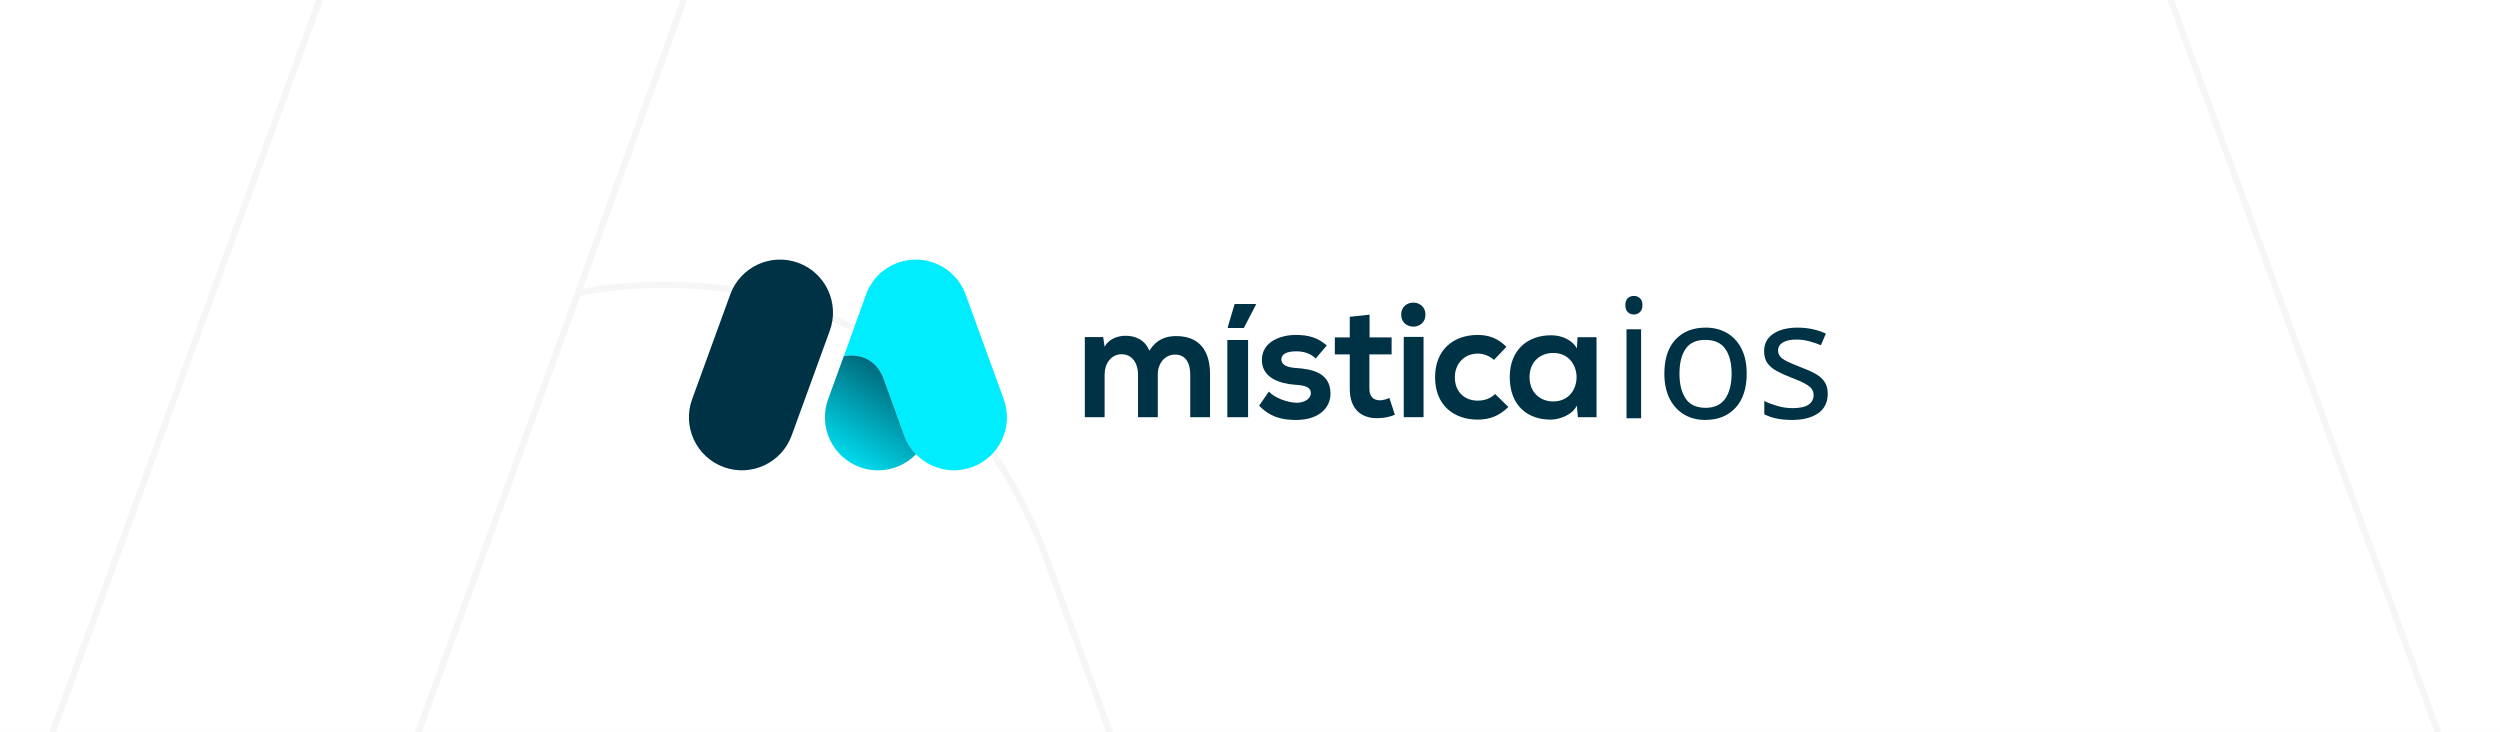
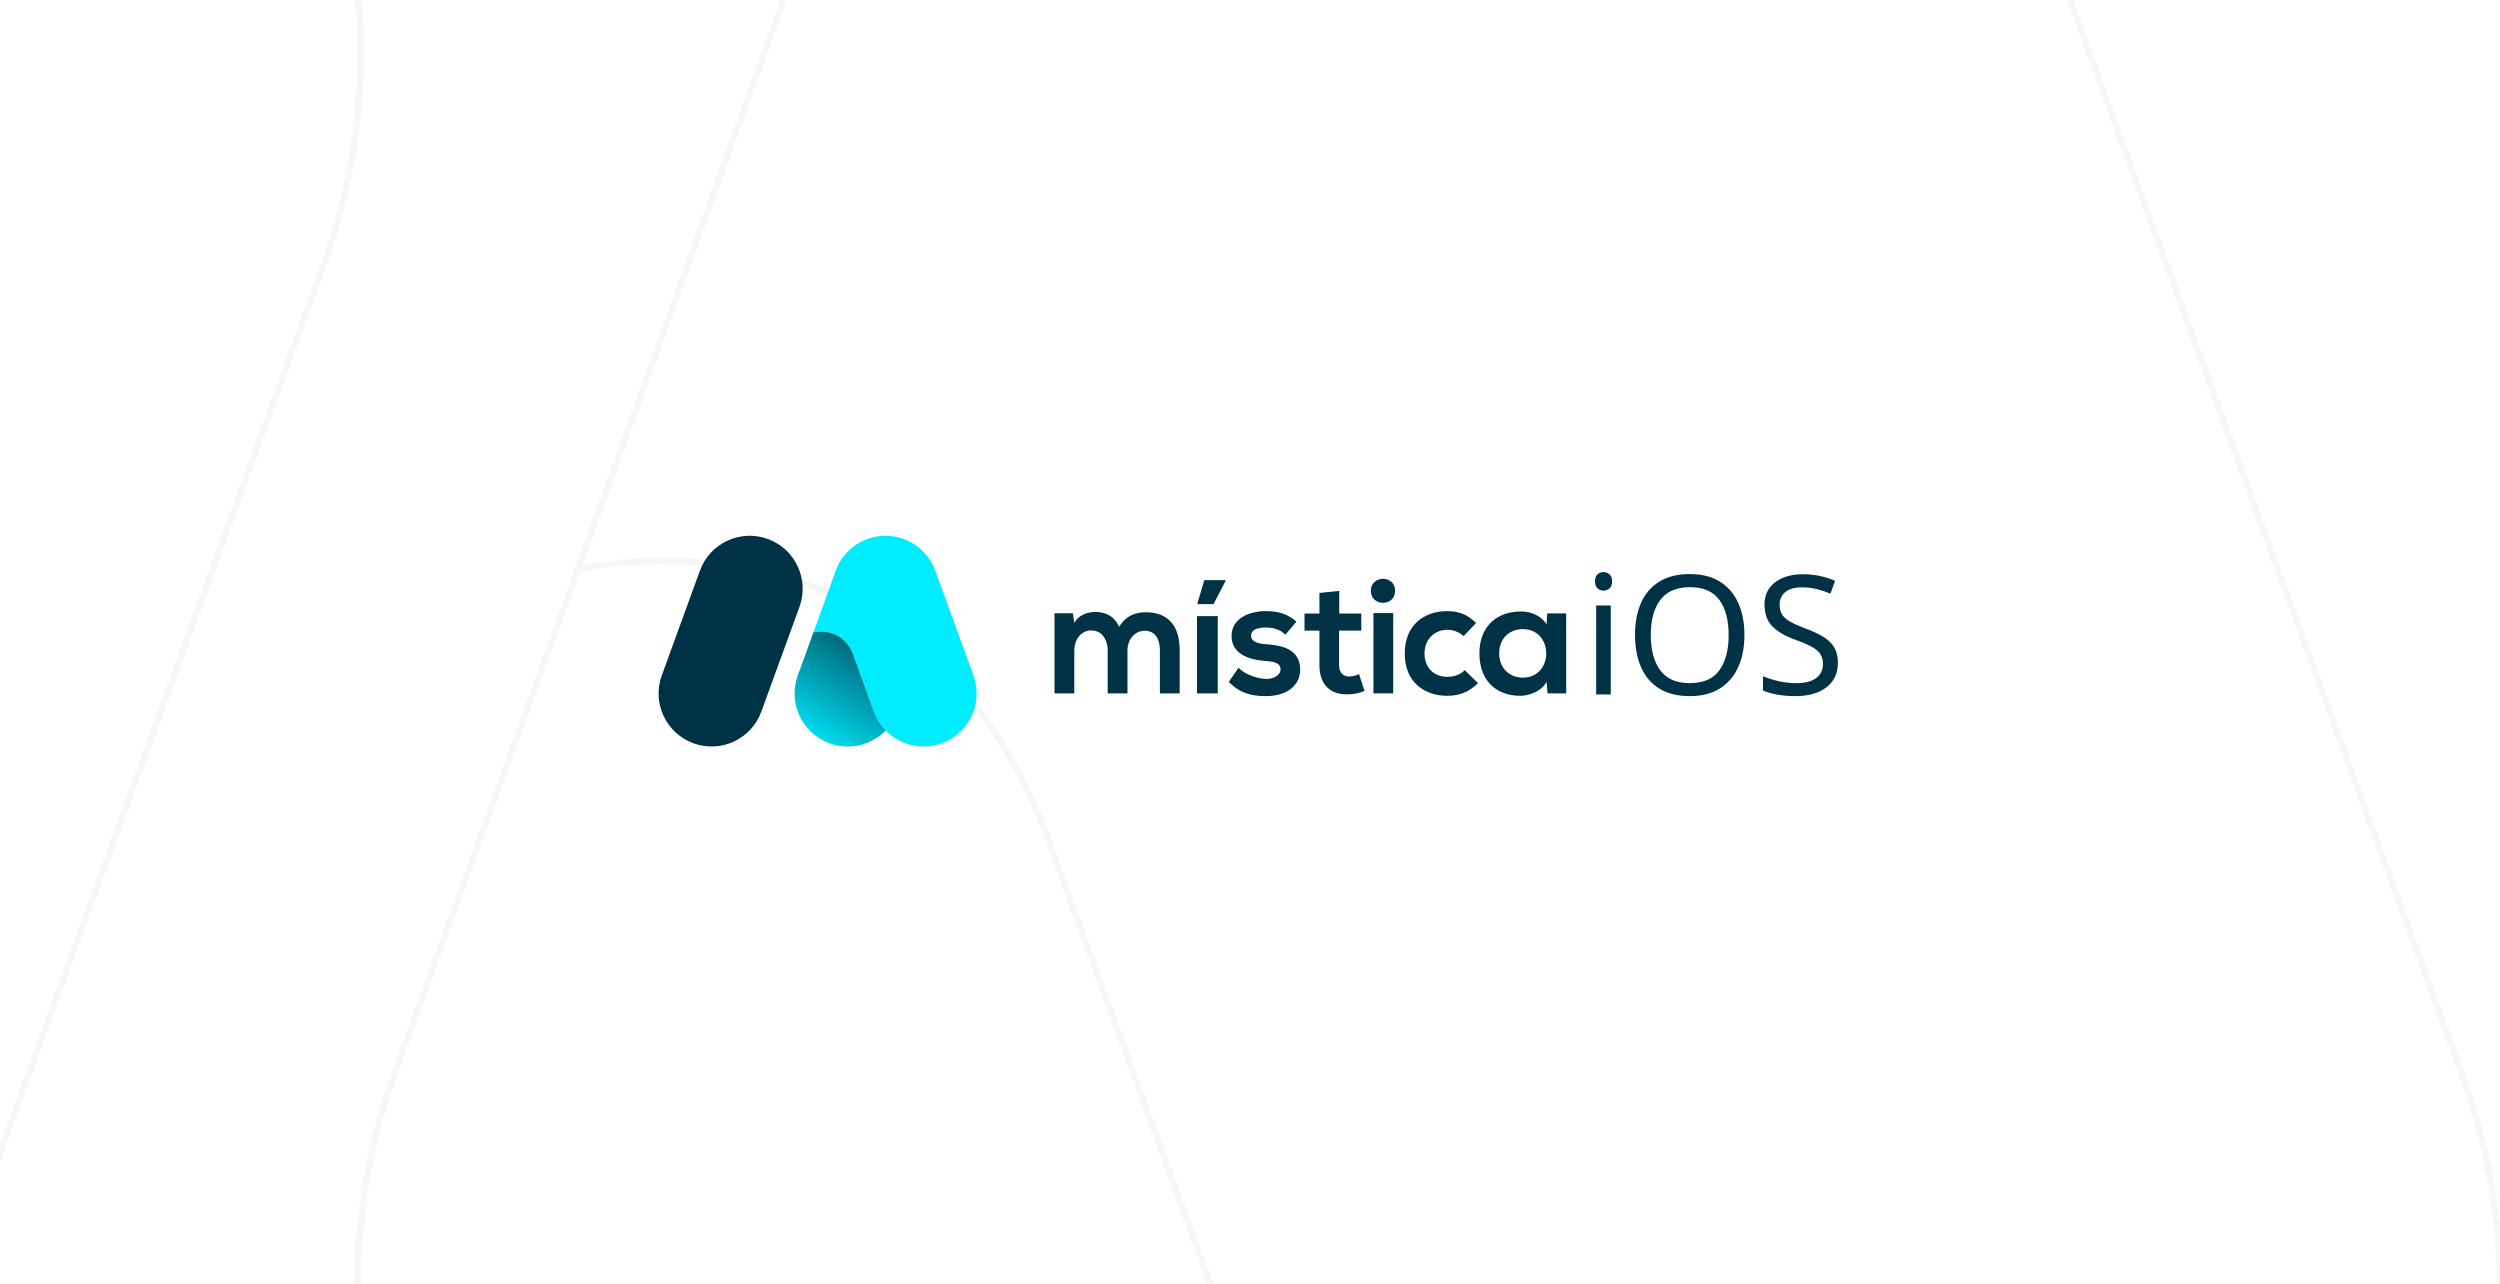
- <svg xmlns="http://www.w3.org/2000/svg" width="1566" height="458" viewBox="0 0 1566 458">
+ <svg xmlns="http://www.w3.org/2000/svg" width="1566" height="804" viewBox="0 0 1566 804">
  <defs>
-     <linearGradient id="misticaios-a" x1="24.591%" x2="89.844%" y1="107.73%" y2="-24.007%">
+     <linearGradient id="mistica-ios-a" x1="24.591%" x2="89.844%" y1="107.73%" y2="-24.007%">
      <stop offset="0%" stop-color="#003245" stop-opacity="0" />
      <stop offset="100%" stop-color="#003245" />
    </linearGradient>
  </defs>
  <g fill="none" fill-rule="evenodd">
-     <rect width="1566" height="458" fill="#FFF" />
-     <rect width="1566" height="804" y="-173" fill="#FFF" fill-opacity=".908" />
-     <g stroke="#EAEAEA" stroke-width="4" opacity=".43" transform="translate(-842 -532)">
-       <path d="M1044.22 526.277L761.554 1301.919C687.406 1505.397 462.138 1610.309 258.406 1536.247 54.675 1462.186-50.372 1237.199 23.782 1033.725L306.443 258.083C380.596 54.609 605.864-50.307 809.595 23.75L809.595 23.755C1013.327 97.811 1118.369 322.803 1044.22 526.277zM1204 715.649C1204 715.649 1411.341 665.035 1495.386 876.138L1508.279 911.486 1649.705 1299.241C1723.542 1501.674 1947.843 1606.048 2150.7 1532.372 2353.558 1458.69 2458.156 1234.854 2384.32 1032.422L2102.868 260.761C2029.032 58.324 1804.731-46.051 1601.869 27.631 1485.655 69.839 1401.696 161.329 1365.053 269.838L1204 715.649z" />
-       <path d="M1204.882,713.319 L1089.623,1030.216 C1015.964,1232.733 1120.312,1456.654 1322.682,1530.364 C1471.676,1584.628 1632.252,1542.337 1736,1435.439" />
-     </g>
-     <g transform="translate(422 153)">
-       <g fill-rule="nonzero">
-         <rect width="136.196" height="66.352" x="-13.429" y="42.428" fill="#003245" rx="33.176" transform="rotate(-70 54.67 75.604)" />
+     <rect width="1566" height="804" fill="#FFF" />
+     <g transform="translate(-842 -359)">
+       <rect width="1566" height="458" x="842" y="532" fill="#FFF" fill-rule="nonzero" />
+       <rect width="1566" height="804" x="842" y="359" fill="#FFF" fill-opacity=".908" fill-rule="nonzero" />
+       <g stroke="#EAEAEA" stroke-width="4" opacity=".43">
+         <path d="M1044.22,526.277 L761.554,1301.919 C687.406,1505.397 462.138,1610.309 258.406,1536.247 C54.675,1462.186 -50.372,1237.199 23.782,1033.725 L306.443,258.083 C380.596,54.609 605.864,-50.307 809.595,23.75 L809.595,23.755 C1013.327,97.811 1118.369,322.803 1044.22,526.277 Z M1204,715.649 C1204,715.649 1411.341,665.035 1495.386,876.138 L1508.279,911.486 L1649.705,1299.241 C1723.542,1501.674 1947.843,1606.048 2150.7,1532.372 C2353.558,1458.69 2458.156,1234.854 2384.32,1032.422 L2102.868,260.761 C2029.032,58.324 1804.731,-46.051 1601.869,27.631 C1485.655,69.839 1401.696,161.329 1365.053,269.838 L1204,715.649 Z" />
+         <path d="M1204.882,713.319 L1089.623,1030.216 C1015.964,1232.733 1120.312,1456.654 1322.682,1530.364 C1471.676,1584.628 1632.252,1542.337 1736,1435.439" />
+       </g>
+       <g fill-rule="nonzero" transform="translate(1245 685)">
+         <rect width="136.196" height="66.352" x="-13.428" y="42.429" fill="#003245" rx="33.176" transform="rotate(-70 54.67 75.605)" />
        <path fill="#00EDFF" d="M106.564,70.132 C106.564,70.132 124.164,65.828 131.296,83.784 L132.4,86.8 L144.4,119.78 C150.67,136.991 169.703,145.863 186.916,139.6 L186.916,139.6 C195.184,136.591 201.919,130.421 205.637,122.447 C209.356,114.473 209.754,105.348 206.744,97.08 L182.856,31.444 C179.85,23.173 173.681,16.436 165.706,12.715 C157.732,8.993 148.606,8.592 140.336,11.6 L140.336,11.6 C130.845,15.042 123.444,22.628 120.236,32.2 L106.564,70.132 Z" />
        <path fill="#00EDFF" d="M144.4,119.768 L132.4,86.8 L131.304,83.796 C124.172,65.84 106.572,70.144 106.572,70.144 L96.76,97.076 C93.749,105.344 94.146,114.47 97.865,122.445 C101.584,130.421 108.319,136.591 116.588,139.6 L116.588,139.6 C128.875,144.076 142.645,140.917 151.752,131.532 C148.497,128.175 145.991,124.165 144.4,119.768 Z" />
-         <path fill="url(#misticaios-a)" d="M144.4,119.768 L132.4,86.8 L131.304,83.796 C124.172,65.84 106.572,70.144 106.572,70.144 L96.76,97.076 C93.749,105.344 94.146,114.47 97.865,122.445 C101.584,130.421 108.319,136.591 116.588,139.6 L116.588,139.6 C128.875,144.076 142.645,140.917 151.752,131.532 C148.497,128.175 145.991,124.165 144.4,119.768 Z" />
-         <path fill="#003245" d="M290.86 108.324L290.86 81.5C290.86 74.896 287.408 68.904 280.6 68.904 273.896 68.904 269.932 74.904 269.932 81.5L269.932 108.324 257.532 108.324 257.532 58.132 269.016 58.132 269.928 64.228C272.572 59.152 278.36 57.32 283.128 57.32 289.128 57.32 295.128 59.76 297.96 66.668 302.432 59.556 308.224 57.524 314.724 57.524 328.948 57.524 335.96 66.26 335.96 81.3L335.96 108.324 323.56 108.324 323.56 81.3C323.56 74.696 320.816 69.108 314.112 69.108 307.408 69.108 303.24 74.896 303.24 81.508L303.24 108.332 290.86 108.324zM346.8 108.324L346.8 59.964 359.804 59.964 359.804 108.324 346.8 108.324zM364.68 37.408L351.372 37.408 347.104 51.836 347.104 52.444 357.16 52.444 364.68 37.916 364.68 37.408zM402.184 71.544C398.628 68.192 394.584 67.076 389.784 67.076 383.892 67.076 380.64 68.904 380.64 72.052 380.64 75.304 383.588 77.132 389.988 77.54 399.436 78.148 411.424 80.284 411.424 93.592 411.424 102.432 404.224 110.052 389.888 110.052 381.96 110.052 374.036 108.732 366.72 101.112L372.816 92.272C376.372 96.232 384.5 99.18 390.088 99.28 394.764 99.384 399.132 96.944 399.132 93.28 399.132 89.824 396.288 88.404 389.176 87.996 379.728 87.284 368.448 83.832 368.448 72.452 368.448 60.852 380.448 56.804 389.58 56.804 397.404 56.804 403.296 58.328 409.088 63.408L402.184 71.544zM435.896 44.112L435.896 58.336 449.712 58.336 449.712 69.004 435.792 69.004 435.792 90.644C435.792 95.42 438.436 97.756 442.296 97.756 444.384 97.698 446.433 97.177 448.296 96.232L451.752 106.8C448.499 108.159 445.017 108.882 441.492 108.932 430.62 109.332 423.492 103.144 423.492 90.644L423.492 69.004 414.144 69.004 414.144 58.336 423.492 58.336 423.492 45.432 435.896 44.112zM522.852 101.924C517.06 107.612 510.964 109.848 503.548 109.848 489.02 109.848 476.928 101.112 476.928 83.332 476.928 65.552 489.02 56.812 503.548 56.812 510.66 56.812 516.148 58.844 521.632 64.228L513.808 72.46C511.055 69.951 507.476 68.541 503.752 68.496 495.42 68.496 489.324 74.592 489.324 83.332 489.324 92.88 495.828 97.96 503.548 97.96 507.512 97.96 511.472 96.844 514.52 93.796L522.852 101.924zM566.172 58.236L578.06 58.236 578.06 108.324 566.376 108.324 565.768 101.008C562.92 106.9 555.1 109.748 549.512 109.848 534.676 109.948 523.704 100.804 523.704 83.228 523.704 65.956 535.184 56.916 549.816 57.016 556.52 57.016 562.92 60.168 565.768 65.144L566.172 58.236zM536.1 83.228C536.1 92.78 542.704 98.468 550.932 98.468 570.44 98.468 570.44 68.092 550.932 68.092 542.704 68.092 536.1 73.68 536.1 83.228z" />
+         <path fill="url(#mistica-ios-a)" d="M144.4,119.768 L132.4,86.8 L131.304,83.796 C124.172,65.84 106.572,70.144 106.572,70.144 L96.76,97.076 C93.749,105.344 94.146,114.47 97.865,122.445 C101.584,130.421 108.319,136.591 116.588,139.6 L116.588,139.6 C128.875,144.076 142.645,140.917 151.752,131.532 C148.497,128.175 145.991,124.165 144.4,119.768 Z" />
+         <path fill="#003245" d="M290.86,108.324 L290.86,81.5 C290.86,74.896 287.408,68.904 280.6,68.904 C273.896,68.904 269.932,74.904 269.932,81.5 L269.932,108.324 L257.532,108.324 L257.532,58.132 L269.016,58.132 L269.928,64.228 C272.572,59.152 278.36,57.32 283.128,57.32 C289.128,57.32 295.128,59.76 297.96,66.668 C302.432,59.556 308.224,57.524 314.724,57.524 C328.948,57.524 335.96,66.26 335.96,81.3 L335.96,108.324 L323.56,108.324 L323.56,81.3 C323.56,74.696 320.816,69.108 314.112,69.108 C307.408,69.108 303.24,74.896 303.24,81.508 L303.24,108.332 L290.86,108.324 Z M346.8,108.324 L346.8,59.964 L359.804,59.964 L359.804,108.324 L346.8,108.324 Z M364.68,37.408 L351.372,37.408 L347.104,51.836 L347.104,52.444 L357.16,52.444 L364.68,37.916 L364.68,37.408 Z M402.184,71.544 C398.628,68.192 394.584,67.076 389.784,67.076 C383.892,67.076 380.64,68.904 380.64,72.052 C380.64,75.304 383.588,77.132 389.988,77.54 C399.436,78.148 411.424,80.284 411.424,93.592 C411.424,102.432 404.224,110.052 389.888,110.052 C381.96,110.052 374.036,108.732 366.72,101.112 L372.816,92.272 C376.372,96.232 384.5,99.18 390.088,99.28 C394.764,99.384 399.132,96.944 399.132,93.28 C399.132,89.824 396.288,88.404 389.176,87.996 C379.728,87.284 368.448,83.832 368.448,72.452 C368.448,60.852 380.448,56.804 389.58,56.804 C397.404,56.804 403.296,58.328 409.088,63.408 L402.184,71.544 Z M435.896,44.112 L435.896,58.336 L449.712,58.336 L449.712,69.004 L435.792,69.004 L435.792,90.644 C435.792,95.42 438.436,97.756 442.296,97.756 C444.384,97.698 446.433,97.177 448.296,96.232 L451.752,106.8 C448.499,108.159 445.017,108.882 441.492,108.932 C430.62,109.332 423.492,103.144 423.492,90.644 L423.492,69.004 L414.144,69.004 L414.144,58.336 L423.492,58.336 L423.492,45.432 L435.896,44.112 Z M522.852,101.924 C517.06,107.612 510.964,109.848 503.548,109.848 C489.02,109.848 476.928,101.112 476.928,83.332 C476.928,65.552 489.02,56.812 503.548,56.812 C510.66,56.812 516.148,58.844 521.632,64.228 L513.808,72.46 C511.055,69.951 507.476,68.541 503.752,68.496 C495.42,68.496 489.324,74.592 489.324,83.332 C489.324,92.88 495.828,97.96 503.548,97.96 C507.512,97.96 511.472,96.844 514.52,93.796 L522.852,101.924 Z M566.172,58.236 L578.06,58.236 L578.06,108.324 L566.376,108.324 L565.768,101.008 C562.92,106.9 555.1,109.748 549.512,109.848 C534.676,109.948 523.704,100.804 523.704,83.228 C523.704,65.956 535.184,56.916 549.816,57.016 C556.52,57.016 562.92,60.168 565.768,65.144 L566.172,58.236 Z M536.1,83.228 C536.1,92.78 542.704,98.468 550.932,98.468 C570.44,98.468 570.44,68.092 550.932,68.092 C542.704,68.092 536.1,73.68 536.1,83.228 Z" />
        <polygon fill="#003245" points="457.312 58.032 457.312 108.324 469.712 108.324 469.712 58.032" />
        <path fill="#003245" d="M470.9,44.084 C470.9,54.116 455.7,54.116 455.7,44.084 C455.7,34.052 470.9,34.048 470.9,44.084 Z" />
+         <text fill="#003245" font-family="Nexa-Light, Nexa" font-size="104" font-weight="300" transform="translate(588 12)">
+           <tspan x="0" y="97">iOS</tspan>
+         </text>
      </g>
-       <text fill="#003245" font-family="Nexa-Light, Nexa" font-size="104" font-weight="300">
-         <tspan x="588" y="109">ios</tspan>
-       </text>
    </g>
  </g>
</svg>
